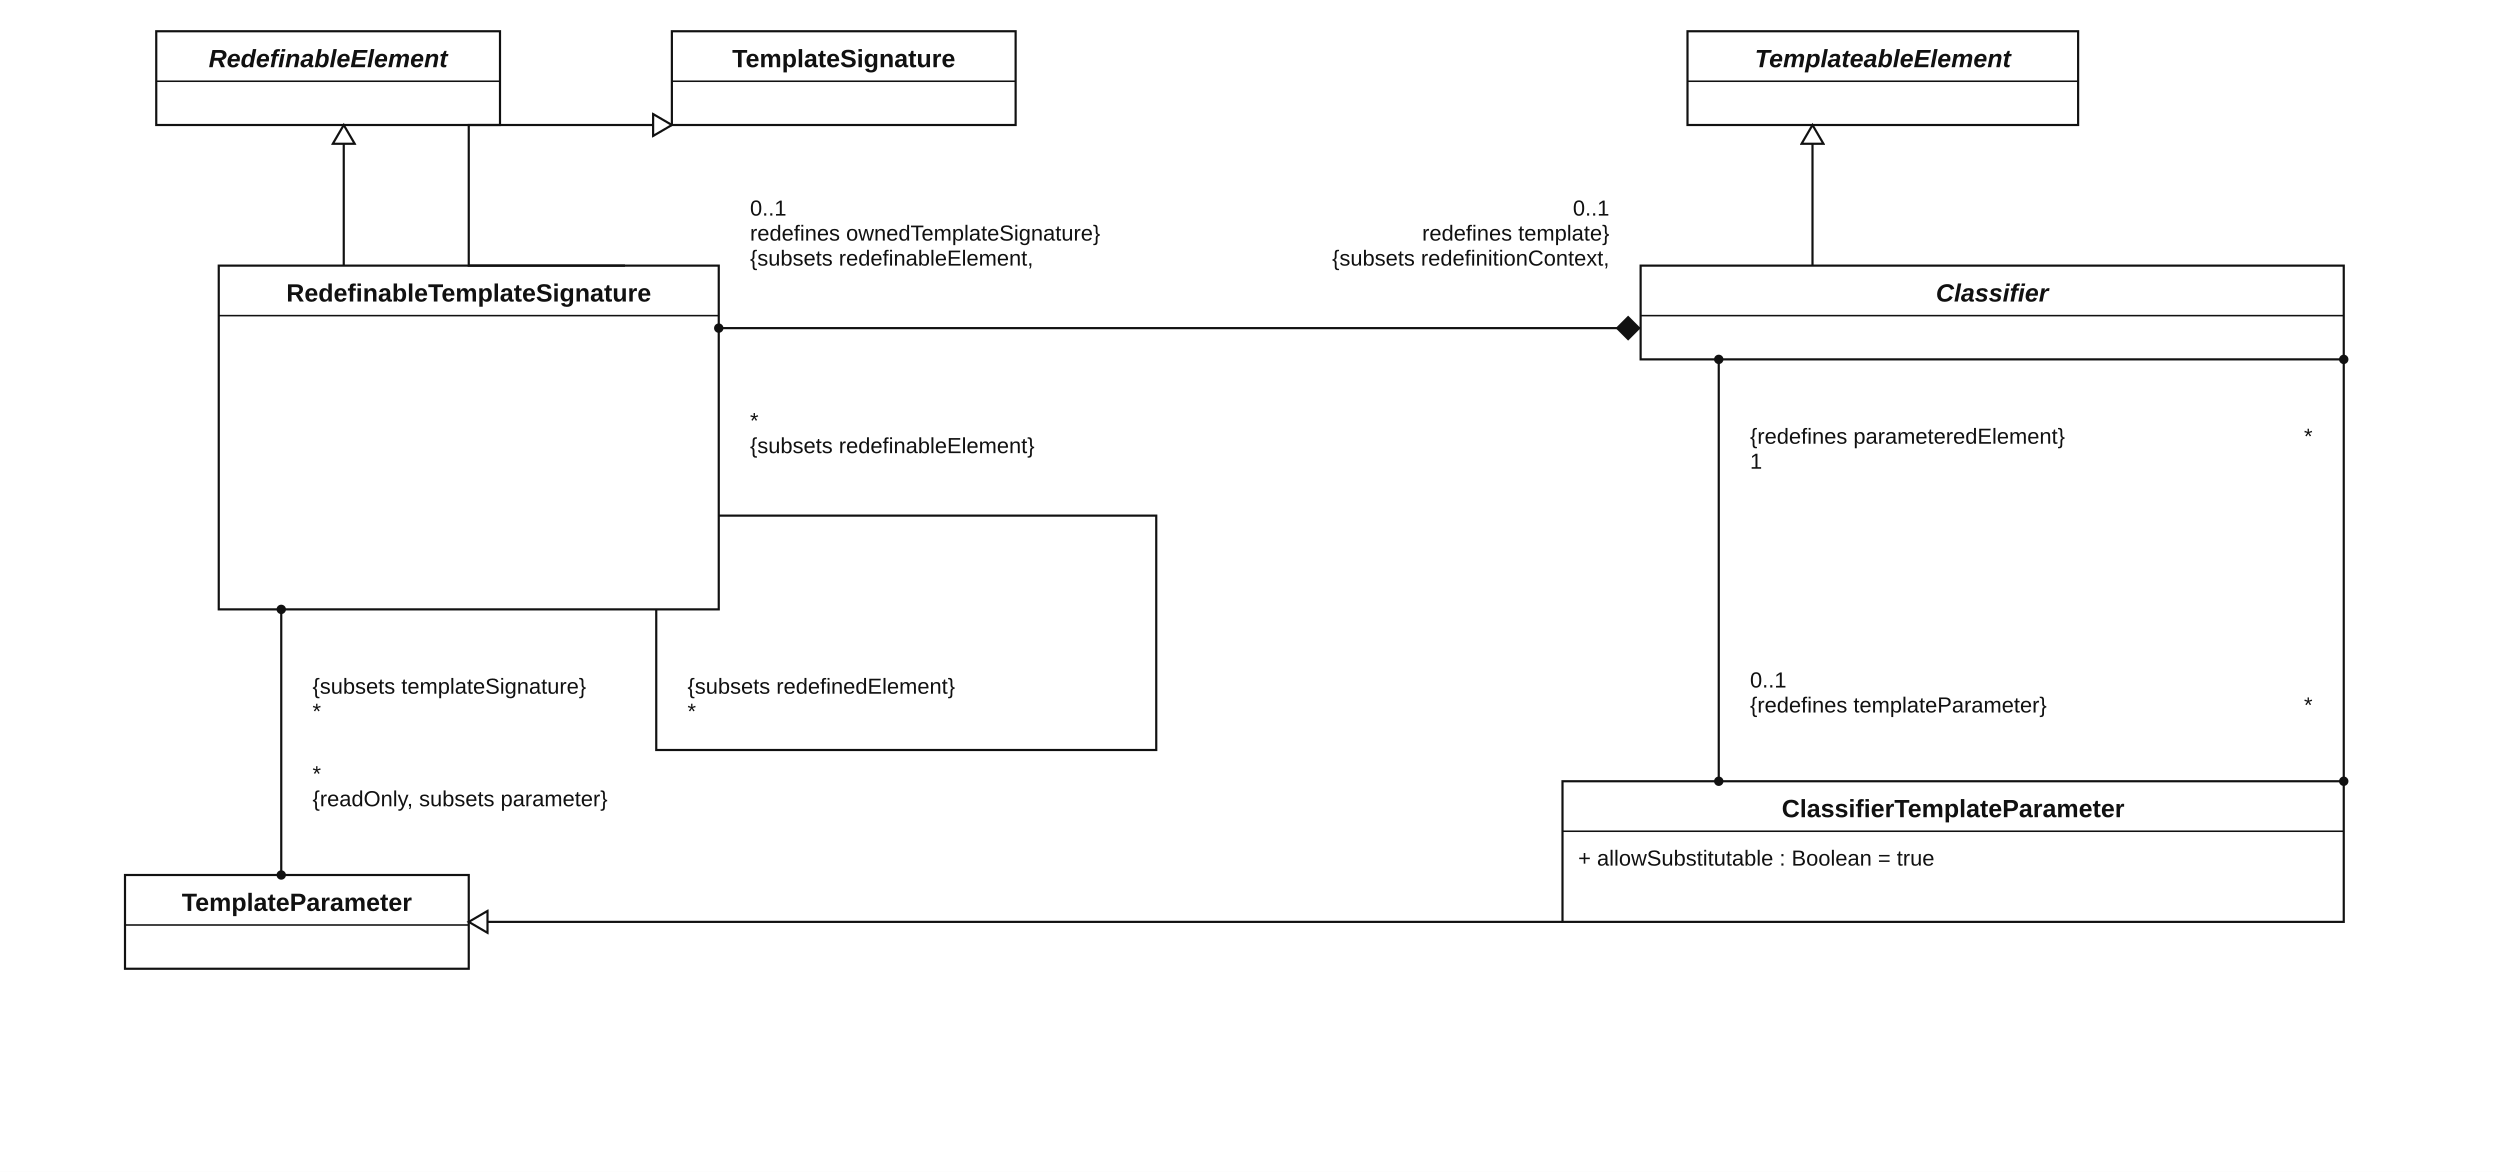
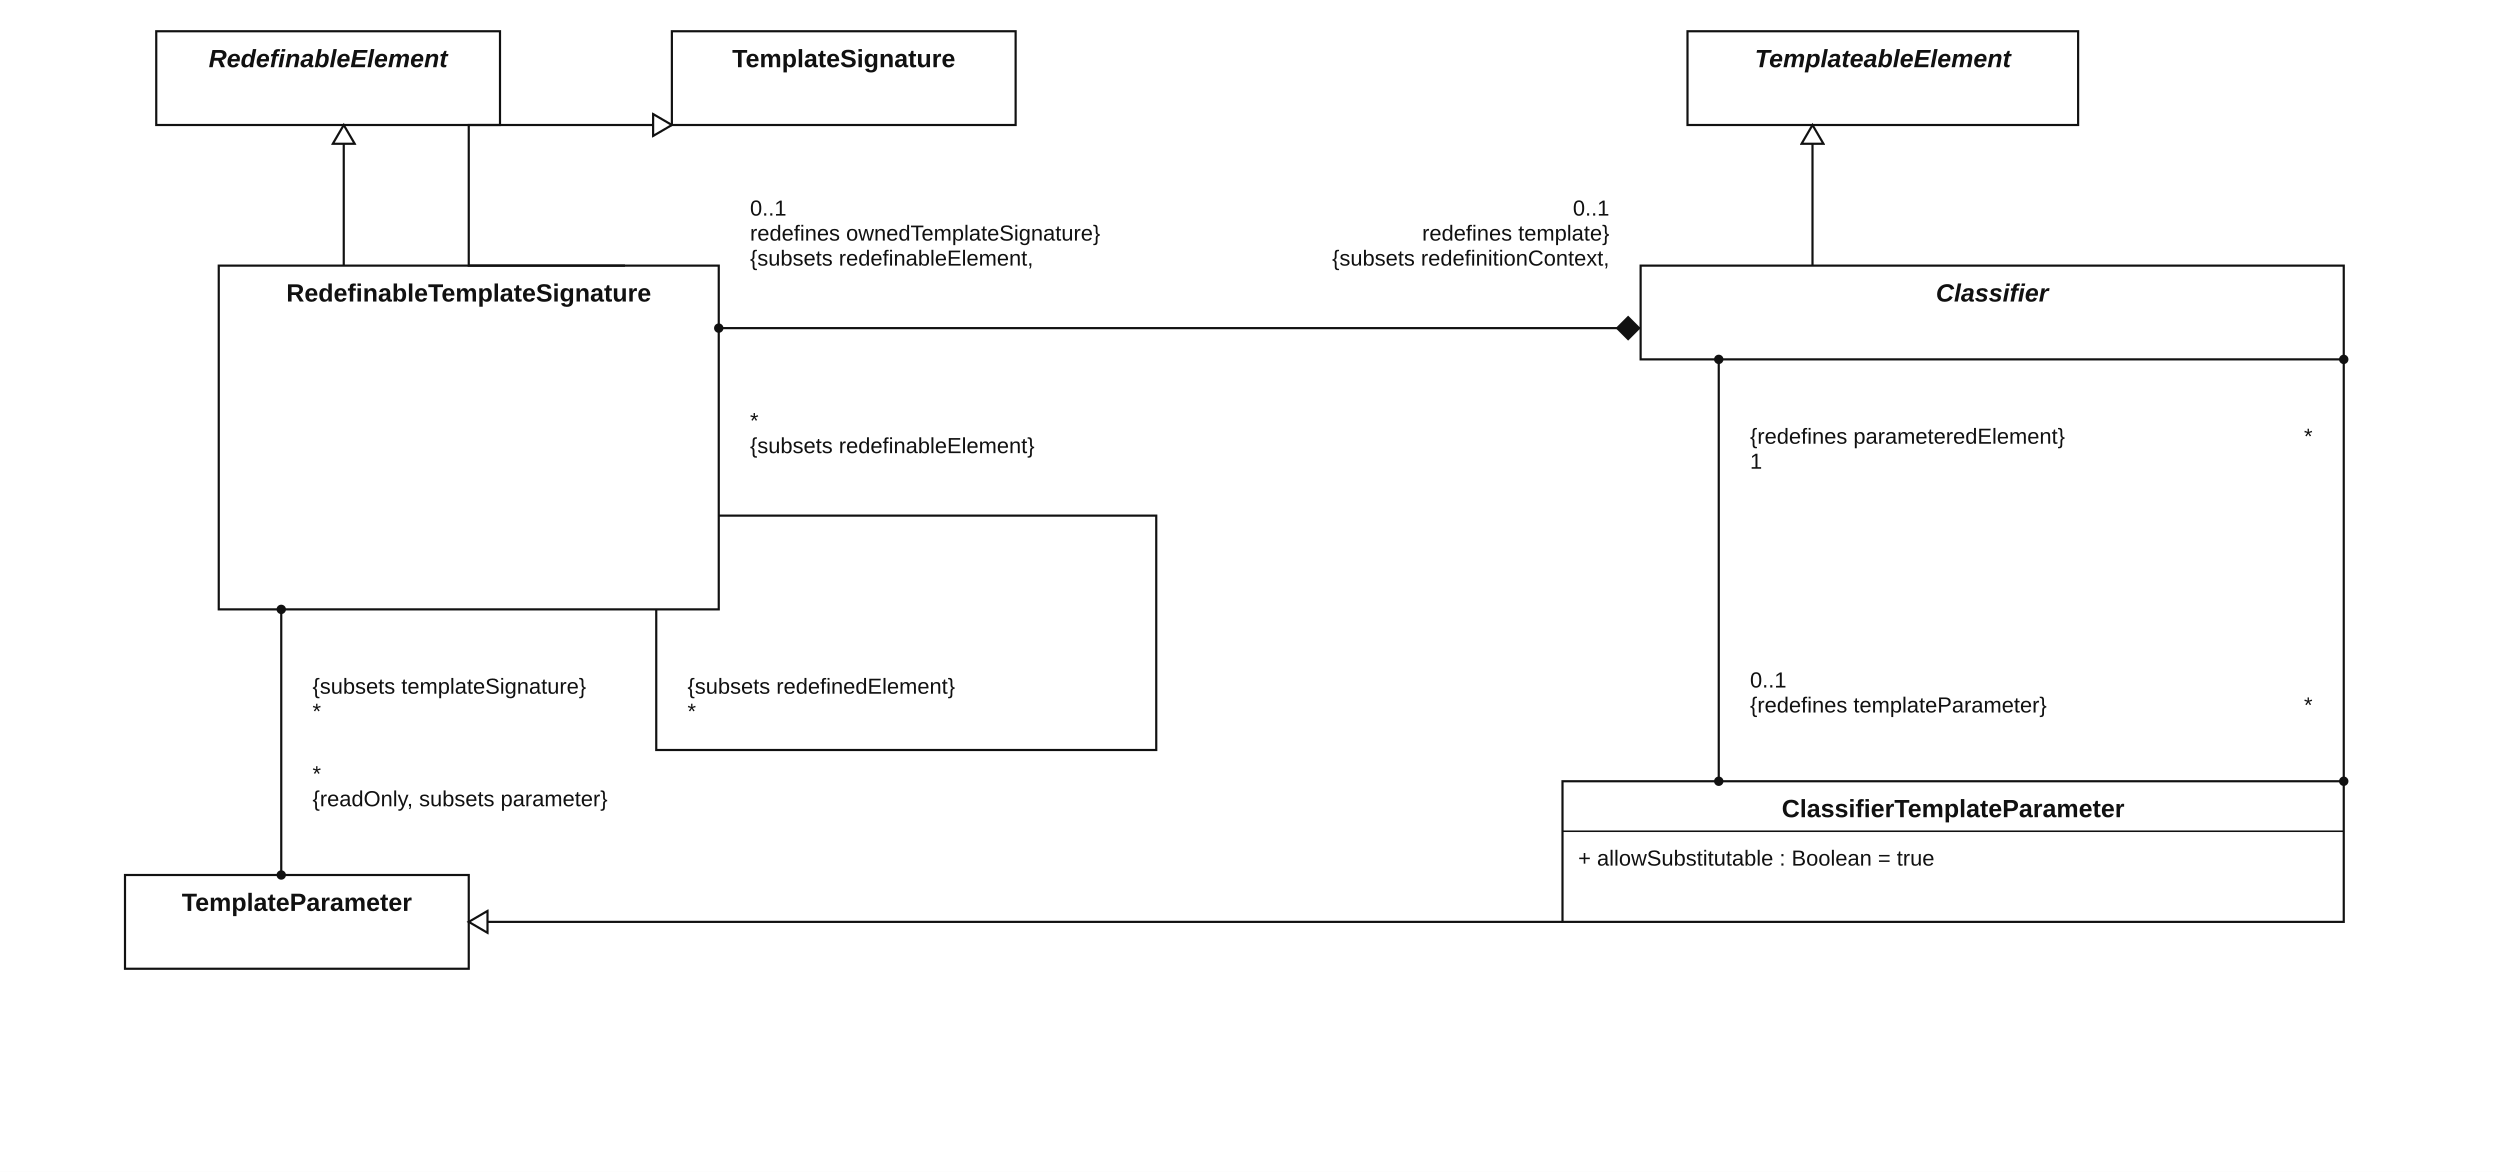
<svg xmlns="http://www.w3.org/2000/svg" width="1600" height="750" viewBox="0 0 1600 750" role="img" aria-labelledby="diagram-title diagram-description" data-figure="9.4">
  <defs>
    <marker id="generalization" markerWidth="15" markerHeight="16" refX="13" refY="8" orient="auto" markerUnits="userSpaceOnUse">
      <path d="M 1 1 L 13 8 L 1 15 Z" fill="#ffffff" stroke="#111111" stroke-width="1.4" />
    </marker>
    <marker id="navigation" markerWidth="9" markerHeight="10" refX="8" refY="5" orient="auto" markerUnits="userSpaceOnUse">
      <path d="M 1 1 L 8 5 L 1 9" fill="none" stroke="context-stroke" stroke-width="1.2" />
    </marker>
    <marker id="navigation-start" markerWidth="9" markerHeight="10" refX="8" refY="5" orient="auto-start-reverse" markerUnits="userSpaceOnUse">
      <path d="M 1 1 L 8 5 L 1 9" fill="none" stroke="context-stroke" stroke-width="1.2" />
    </marker>
    <marker id="annotation" markerWidth="10" markerHeight="10" refX="9" refY="5" orient="auto" markerUnits="userSpaceOnUse">
      <path d="M 0 0 L 10 5 L 0 10 Z" fill="#8a2d2d" />
    </marker>
    <style>.background, .class-box, .package-box, .note-box { fill: #ffffff; }
  .class-box, .package-box, .note-box, .association, .generalization-line,
  .class-divider, .example-association, .dependency-line, .note-link { stroke: #111111; stroke-width: 1.4; }
  .association, .generalization-line, .class-divider, .example-association,
  .dependency-line, .note-link { fill: none; }
  .class-divider { stroke-width: 1; }
  text { fill: #111111; font-family: Arial, Helvetica, sans-serif; font-size: 16px; }
  .class-name { font-weight: 700; }
  .abstract { font-style: italic; }
  .attribute, .operation { font-size: 14px; }
  .association-end, .association-label, .example-association-group .example-label { font-size: 14px; }
  .end-dot, .composition { fill: #111111; }
  .dependency-line, .note-link { stroke-dasharray: 7 5; }
  .template-signature { stroke-dasharray: 4 3; }
  a { cursor: pointer; }
  a:hover .class-box, a:hover .note-box { fill: #eef3fb; stroke: #1e3a8a; }
  a:focus-visible { outline: none; }
  a:focus-visible .class-box, a:focus-visible .note-box { stroke: #7c3aed; stroke-width: 3; }
  .association, .example-association, .dependency-line { pointer-events: stroke; }
  .association-hitbox { fill: none; stroke: transparent; stroke-width: 12; pointer-events: stroke; }
  .association-group:hover .association, .example-association-group:hover .example-association,
  .dependency-group:hover .dependency-line { stroke: #1e3a8a; stroke-width: 2.2; }
  .association-group:hover text, .example-association-group:hover text,
  .dependency-group:hover text { fill: #1e3a8a; }
  .association-group:hover .end-dot, .association-group:hover .composition,
  .example-association-group:hover .end-dot { fill: #1e3a8a; }
  .association-end { cursor: help; }
  .sequence-frame, .sequence-lifeline, .sequence-message, .sequence-observation, .sequence-constraint { fill: none; stroke: #111111; stroke-width: 1.4; }
  .sequence-lifeline { stroke-dasharray: 7 5; }
  .annotation-line { fill: none; stroke: #8a2d2d; stroke-width: 2; }
  .annotation-label { fill: #8a2d2d; }
  a:hover .annotation-label { fill: #1e3a8a; }</style>
  </defs>
  <rect class="background" width="1600" height="750" />
  <a class="class-node" data-classifier="RedefinableElement" href="../../index.html#/classifier/redefinableelement" target="_top" aria-label="RedefinableElement — открыть описание класса">
    <rect class="class-box" x="100" y="20" width="220" height="60" />
-     <line class="class-divider" x1="100" y1="52" x2="320" y2="52" />
    <text class="class-name abstract" x="210.0" y="43" text-anchor="middle">RedefinableElement</text>
  </a>
  <a class="class-node" data-classifier="TemplateSignature" href="../../index.html#/classifier/templatesignature" target="_top" aria-label="TemplateSignature — открыть описание класса">
    <rect class="class-box" x="430" y="20" width="220" height="60" />
-     <line class="class-divider" x1="430" y1="52" x2="650" y2="52" />
    <text class="class-name" x="540.0" y="43" text-anchor="middle">TemplateSignature</text>
  </a>
  <a class="class-node" data-classifier="TemplateableElement" href="../../index.html#/classifier/templateableelement" target="_top" aria-label="TemplateableElement — открыть описание класса">
    <rect class="class-box" x="1080" y="20" width="250" height="60" />
-     <line class="class-divider" x1="1080" y1="52" x2="1330" y2="52" />
    <text class="class-name abstract" x="1205.0" y="43" text-anchor="middle">TemplateableElement</text>
  </a>
  <a class="class-node" data-classifier="RedefinableTemplateSignature" href="../../index.html#/classifier/redefinabletemplatesignature" target="_top" aria-label="RedefinableTemplateSignature — открыть описание класса">
    <rect class="class-box" x="140" y="170" width="320" height="220" />
-     <line class="class-divider" x1="140" y1="202" x2="460" y2="202" />
    <text class="class-name" x="300.0" y="193" text-anchor="middle">RedefinableTemplateSignature</text>
  </a>
  <a class="class-node" data-classifier="Classifier" href="../../index.html#/classifier/classifier" target="_top" aria-label="Classifier — открыть описание класса">
    <rect class="class-box" x="1050" y="170" width="450" height="60" />
-     <line class="class-divider" x1="1050" y1="202" x2="1500" y2="202" />
    <text class="class-name abstract" x="1275.0" y="193" text-anchor="middle">Classifier</text>
  </a>
  <a class="class-node" data-classifier="TemplateParameter" href="../../index.html#/classifier/templateparameter" target="_top" aria-label="TemplateParameter — открыть описание класса">
    <rect class="class-box" x="80" y="560" width="220" height="60" />
-     <line class="class-divider" x1="80" y1="592" x2="300" y2="592" />
    <text class="class-name" x="190.0" y="583" text-anchor="middle">TemplateParameter</text>
  </a>
  <a class="class-node" data-classifier="ClassifierTemplateParameter" href="../../index.html#/classifier/classifiertemplateparameter" target="_top" aria-label="ClassifierTemplateParameter — открыть описание класса">
    <rect class="class-box" x="1000" y="500" width="500" height="90" />
    <line class="class-divider" x1="1000" y1="532" x2="1500" y2="532" />
    <text class="class-name" x="1250.0" y="523" text-anchor="middle">ClassifierTemplateParameter</text>
    <text class="attribute" x="1010" y="554">+ allowSubstitutable : Boolean = true</text>
  </a>
  <path class="generalization-line" d="M 220 170 V 80" data-child="RedefinableTemplateSignature" data-parent="RedefinableElement" marker-end="url(#generalization)" />
  <path class="generalization-line" d="M 400 170 H 300 V 80 H 430" data-child="RedefinableTemplateSignature" data-parent="TemplateSignature" marker-end="url(#generalization)" />
  <path class="generalization-line" d="M 1160 170 V 80" data-child="Classifier" data-parent="TemplateableElement" marker-end="url(#generalization)" />
  <path class="generalization-line" d="M 1000 590 H 300" data-child="ClassifierTemplateParameter" data-parent="TemplateParameter" marker-end="url(#generalization)" />
  <a class="association-link" href="../../index.html#/association/a-ownedtemplatesignature-classifier" target="_top" aria-label="Открыть описание ассоциации A_ownedTemplateSignature_classifier">
    <g class="association-group" id="A_ownedTemplateSignature_classifier">
      <path class="association" d="M 460 210 H 1050" />
      <path class="association-hitbox" d="M 460 210 H 1050" aria-hidden="true" />
      <circle class="end-dot" cx="460" cy="210" r="3" />
      <polygon class="composition" points="1050,210 1042,202 1034,210 1042,218" />
      <text class="association-end" x="480" y="190" />
      <text class="association-end" x="1030" y="190" text-anchor="end" />
      <text class="association-label" x="480" y="170">{subsets redefinableElement,</text>
      <text class="association-label" x="480" y="154">redefines ownedTemplateSignature}</text>
      <text class="association-label" x="480" y="138">0..1</text>
      <text class="association-label" x="1030" y="170" text-anchor="end">{subsets redefinitionContext,</text>
      <text class="association-label" x="1030" y="154" text-anchor="end">redefines template}</text>
      <text class="association-label" x="1030" y="138" text-anchor="end">0..1</text>
    </g>
  </a>
  <a class="association-link" href="../../index.html#/association/a-extendedsignature-redefinabletemplatesignature" target="_top" aria-label="Открыть описание ассоциации A_extendedSignature_redefinableTemplateSignature">
    <g class="association-group" id="A_extendedSignature_redefinableTemplateSignature">
      <path class="association" d="M 460 330 H 740 V 480 H 420 V 390" />
      <path class="association-hitbox" d="M 460 330 H 740 V 480 H 420 V 390" aria-hidden="true" />
      <text class="association-end" x="480" y="310" />
      <text class="association-end" x="440" y="428" />
      <text class="association-label" x="480" y="290">{subsets redefinableElement}</text>
      <text class="association-label" x="480" y="274">*</text>
      <text class="association-label" x="440" y="444">{subsets redefinedElement}</text>
      <text class="association-label" x="440" y="460">*</text>
    </g>
  </a>
  <a class="association-link" href="../../index.html#/association/a-inheritedparameter-redefinabletemplatesignature" target="_top" aria-label="Открыть описание ассоциации A_inheritedParameter_redefinableTemplateSignature">
    <g class="association-group" id="A_inheritedParameter_redefinableTemplateSignature">
      <path class="association" d="M 180 390 V 560" />
      <path class="association-hitbox" d="M 180 390 V 560" aria-hidden="true" />
      <circle class="end-dot" cx="180" cy="390" r="3" />
      <circle class="end-dot" cx="180" cy="560" r="3" />
      <text class="association-end" x="200" y="428" />
      <text class="association-end" x="200" y="532" />
      <text class="association-label" x="200" y="444">{subsets templateSignature}</text>
      <text class="association-label" x="200" y="460">*</text>
      <text class="association-label" x="200" y="516">{readOnly, subsets parameter}</text>
      <text class="association-label" x="200" y="500">*</text>
    </g>
  </a>
  <a class="association-link" href="../../index.html#/association/a-classifier-templateparameter-parameteredelement" target="_top" aria-label="Открыть описание ассоциации A_classifier_templateParameter_parameteredElement">
    <g class="association-group" id="A_classifier_templateParameter_parameteredElement">
      <path class="association" d="M 1100 230 V 500" />
      <path class="association-hitbox" d="M 1100 230 V 500" aria-hidden="true" />
      <circle class="end-dot" cx="1100" cy="230" r="3" />
      <circle class="end-dot" cx="1100" cy="500" r="3" />
      <text class="association-end" x="1120" y="268" />
      <text class="association-end" x="1120" y="472" />
      <text class="association-label" x="1120" y="284">{redefines parameteredElement}</text>
      <text class="association-label" x="1120" y="300">1</text>
      <text class="association-label" x="1120" y="456">{redefines templateParameter}</text>
      <text class="association-label" x="1120" y="440">0..1</text>
    </g>
  </a>
  <a class="association-link" href="../../index.html#/association/a-constrainingclassifier-classifiertemplateparameter" target="_top" aria-label="Открыть описание ассоциации A_constrainingClassifier_classifierTemplateParameter">
    <g class="association-group" id="A_constrainingClassifier_classifierTemplateParameter">
      <path class="association" d="M 1500 230 V 500" />
      <path class="association-hitbox" d="M 1500 230 V 500" aria-hidden="true" />
      <circle class="end-dot" cx="1500" cy="230" r="3" />
      <circle class="end-dot" cx="1500" cy="500" r="3" />
      <text class="association-end" x="1480" y="268" text-anchor="end" />
      <text class="association-end" x="1480" y="472" text-anchor="end" />
      <text class="association-label" x="1480" y="284" text-anchor="end">*</text>
      <text class="association-label" x="1480" y="456" text-anchor="end">*</text>
    </g>
  </a>
</svg>
